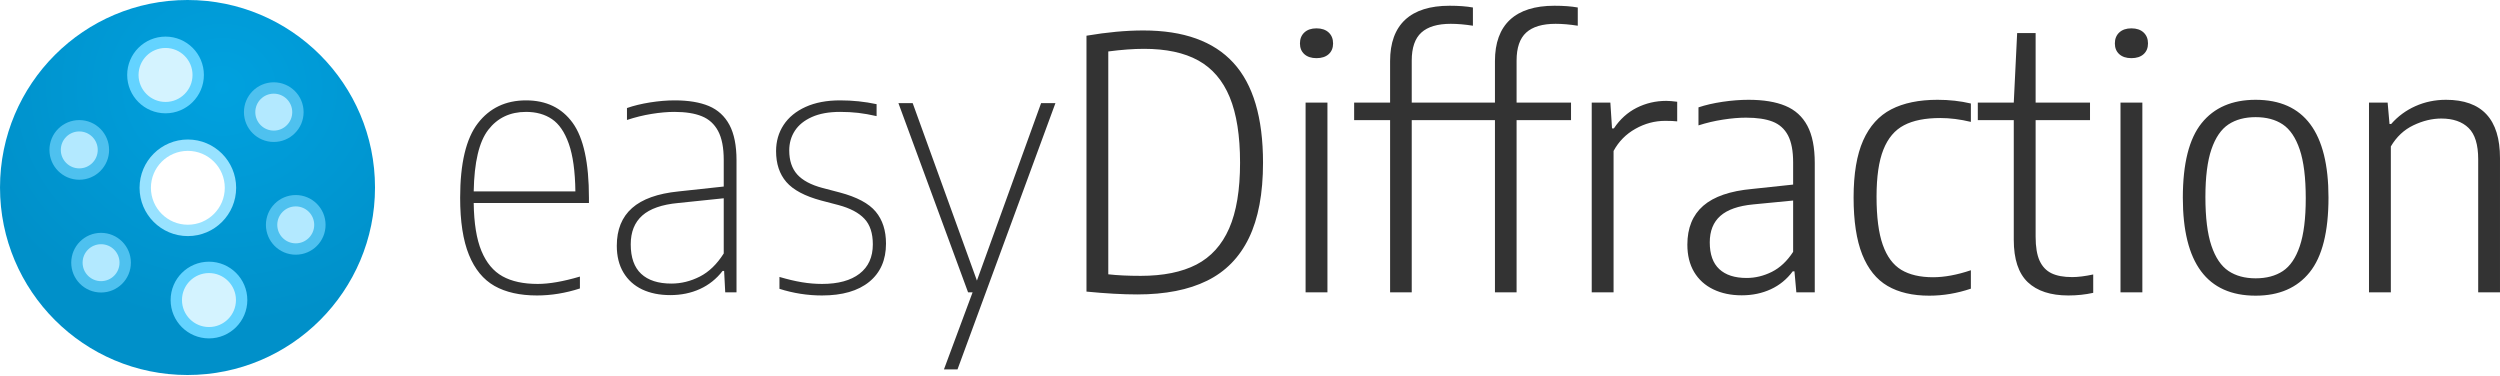
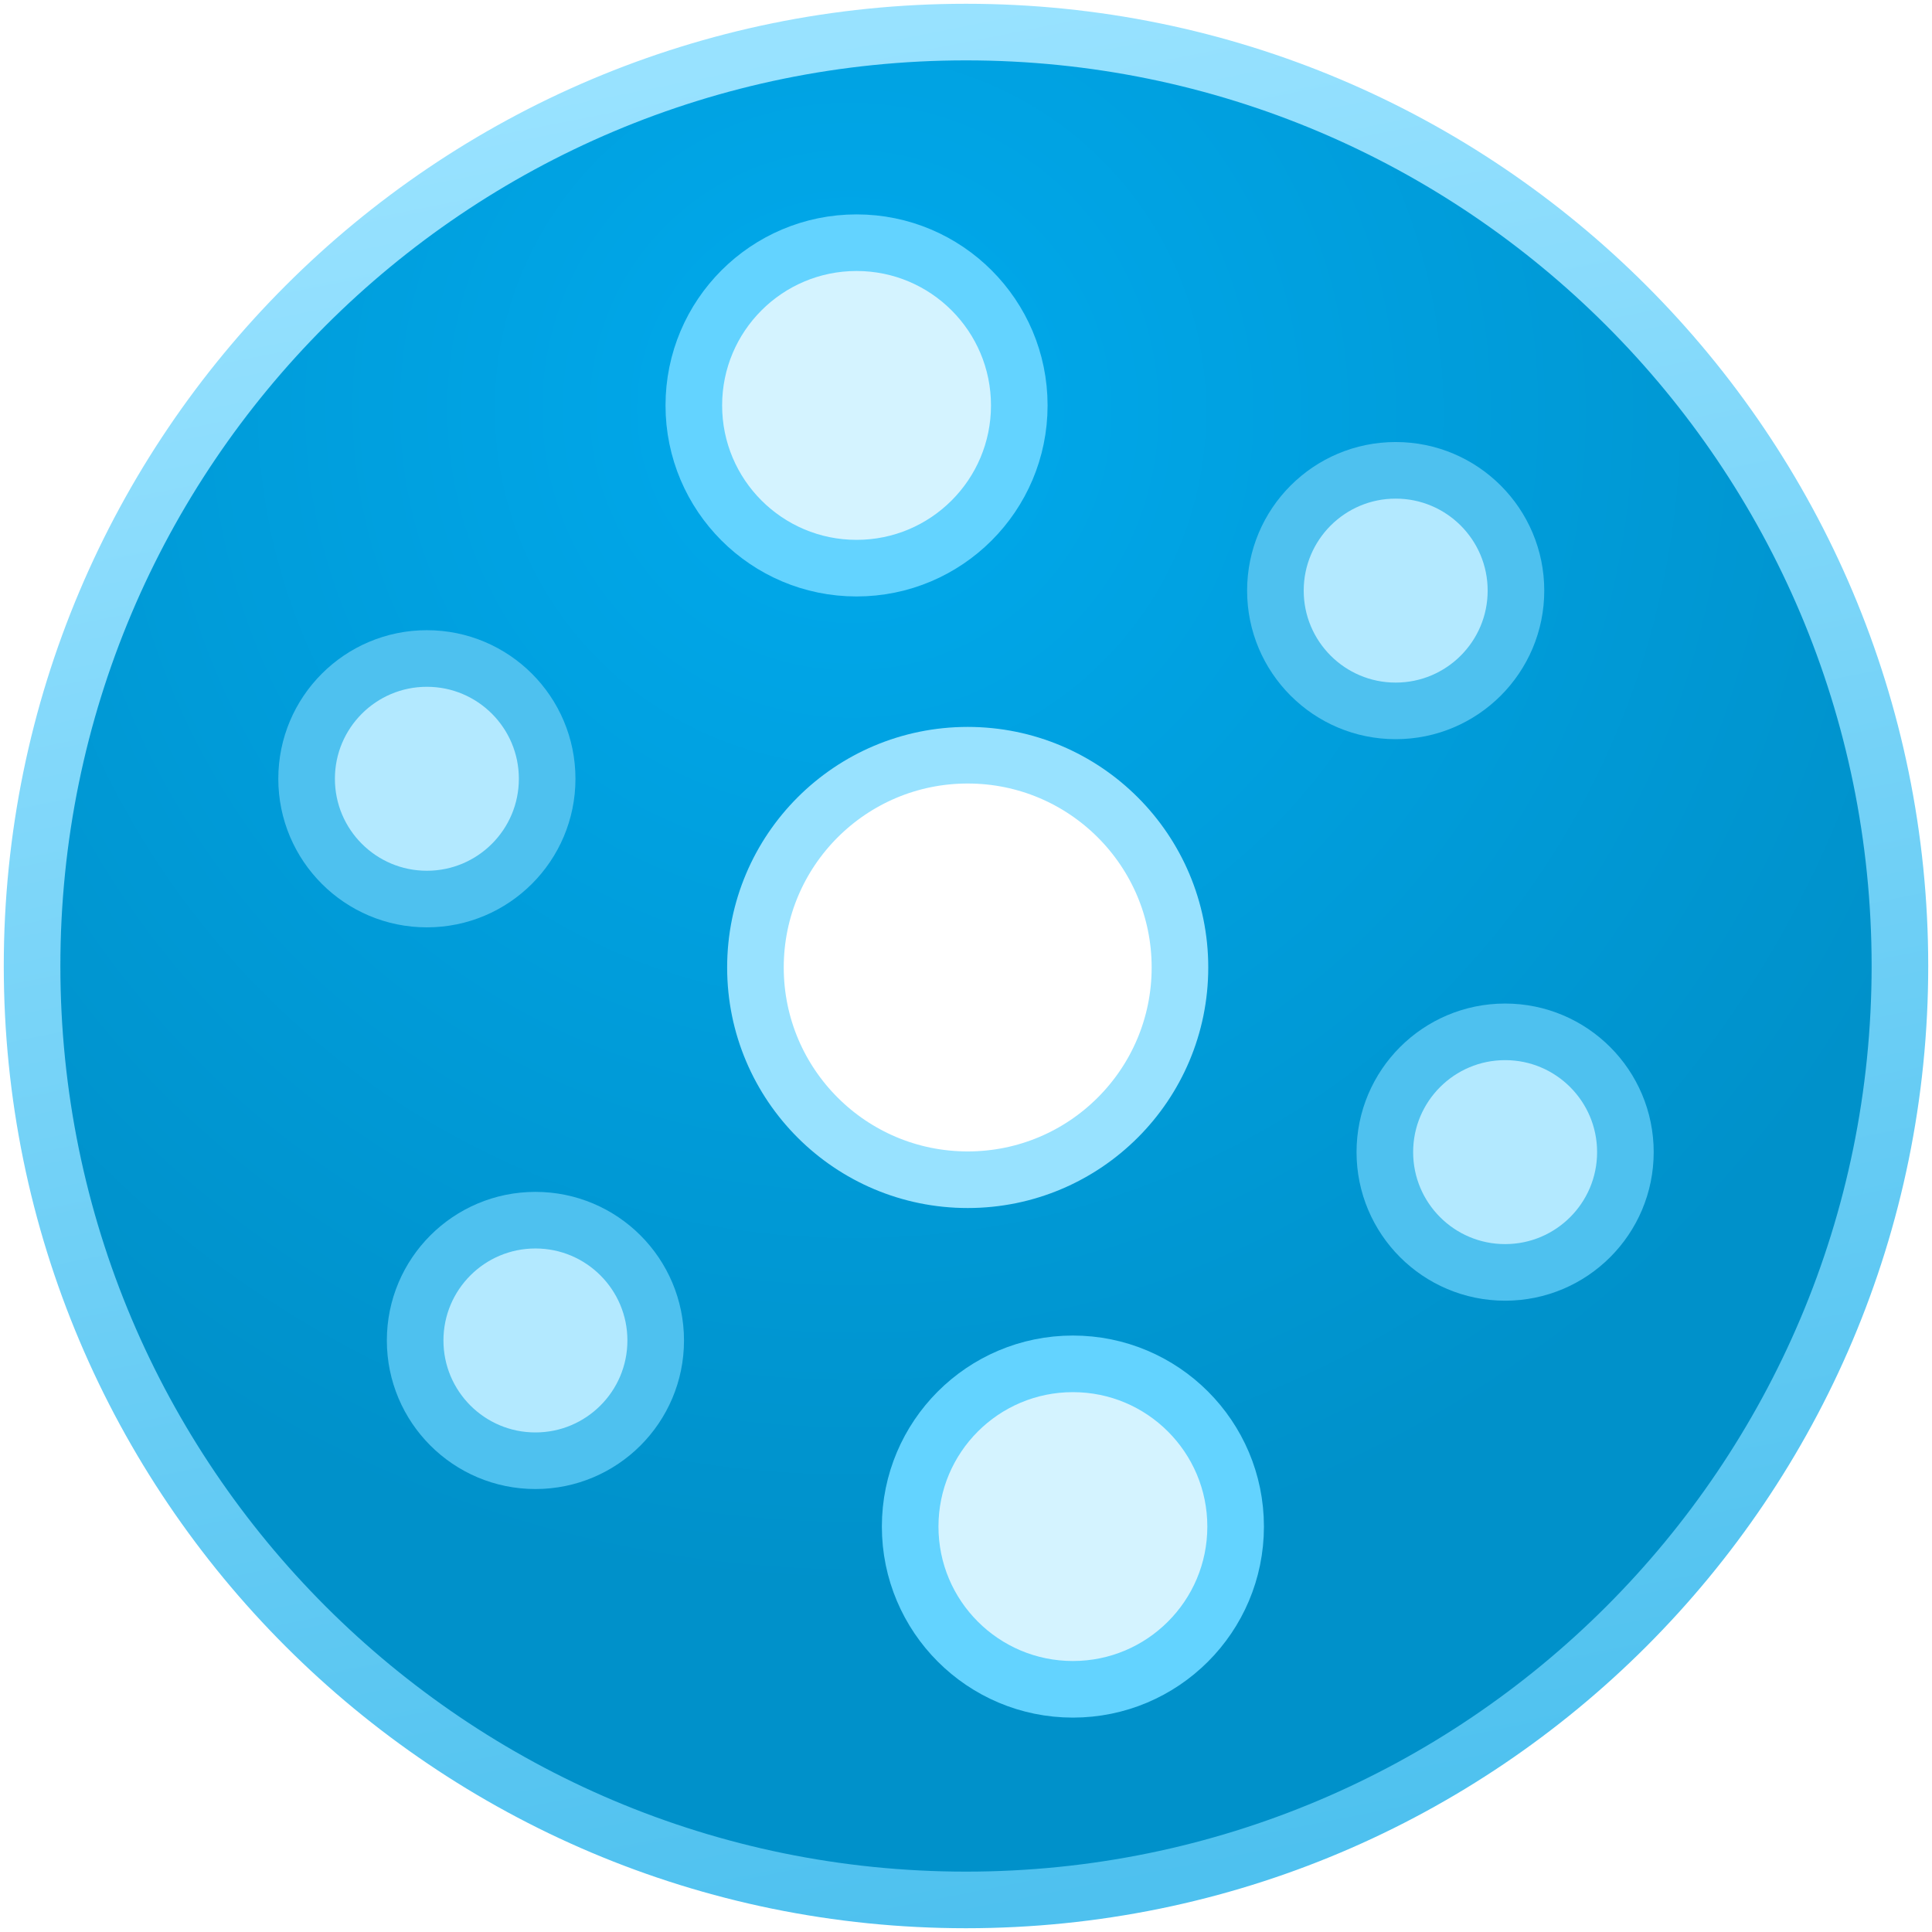
- <svg xmlns="http://www.w3.org/2000/svg" viewBox="0 0 4400 660">
+ <svg xmlns="http://www.w3.org/2000/svg" viewBox="0 0 1024 1024">
  <defs>
-     <radialGradient id="gradient-1" gradientUnits="userSpaceOnUse" cx="224.993" cy="144.223" r="330" gradientTransform="matrix(1.388846, 0.003565, -0.003263, 1.271131, 79.27342, -31.17323)">
-       <stop offset="0" style="stop-color: rgb(0, 161, 223);" />
-       <stop offset="1" style="stop-color: rgb(0, 144, 201);" />
+     <radialGradient id="gradient-1" gradientUnits="userSpaceOnUse" cx="152.286" cy="126.898" r="330" gradientTransform="matrix(0.638467, -1.091841, 1.097297, 0.641658, 52.72718, 218.4342)">
+       <stop offset="0" style="stop-color: rgb(0, 170, 237);" />
+       <stop offset="1" style="stop-color: rgb(0, 145, 202);" />
    </radialGradient>
+     <linearGradient id="gradient-0" gradientUnits="userSpaceOnUse" x1="330" y1="0" x2="330" y2="660" gradientTransform="matrix(0.980745, -0.195296, 0.195753, 0.983035, -58.66324, 70.69793)">
+       <stop offset="0" style="stop-color: rgb(152, 226, 255);" />
+       <stop offset="1" style="stop-color: rgb(78, 193, 239);" />
+     </linearGradient>
  </defs>
-   <g transform="matrix(1, 0, 0, 1, 0.015869, 0)">
+   <g transform="matrix(1.5, 0, 0, 1.5, 17, 17)">
    <g>
-       <circle style="fill: url(#gradient-1); stroke-width: 20px;" cx="330" cy="330" r="330" />
+       <circle style="fill: url(#gradient-1); stroke: url(#gradient-0); stroke-width: 20px;" cx="330" cy="330" r="330" />
      <g transform="matrix(1, 0, 0, 1, 76.24352, 77.18349)">
-         <circle style="stroke-width: 20px; fill: rgb(255, 255, 255); stroke: rgb(152, 226, 255);" cx="254.358" cy="253.337" r="75" />
-         <circle style="stroke-width: 20px; fill: rgb(212, 243, 255); stroke: rgb(99, 211, 255);" cx="215.084" cy="54.739" r="57.5" />
-         <circle style="stroke-width: 20px; stroke: rgb(78, 193, 239); fill: rgb(179, 233, 255);" cx="63.26" cy="186.66" r="42.5" />
-         <circle style="stroke-width: 20px; stroke: rgb(78, 193, 239); fill: rgb(179, 233, 255);" cx="405.584" cy="120.172" r="42.5" />
-         <circle style="stroke-width: 20px; stroke: rgb(78, 193, 239); fill: rgb(179, 233, 255);" cx="444.253" cy="318.582" r="42.5" />
-         <circle style="stroke-width: 20px; stroke: rgb(78, 193, 239); fill: rgb(179, 233, 255);" cx="101.614" cy="385.13" r="42.5" />
-         <circle style="stroke-width: 20px; fill: rgb(212, 243, 255); stroke: rgb(99, 211, 255);" cx="291.529" cy="450.894" r="57.5" />
+         <circle style="fill: rgb(255, 255, 255); stroke: rgb(152, 226, 255); stroke-width: 20px;" cx="254.358" cy="253.337" r="75" />
+         <circle style="fill: rgb(212, 243, 255); stroke: rgb(99, 211, 255); stroke-width: 20px;" cx="215.084" cy="54.739" r="57.5" />
+         <circle style="stroke: rgb(78, 193, 239); fill: rgb(179, 233, 255); stroke-width: 20px;" cx="63.26" cy="186.66" r="42.5" />
+         <circle style="stroke: rgb(78, 193, 239); fill: rgb(179, 233, 255); stroke-width: 20px;" cx="405.584" cy="120.172" r="42.5" />
+         <circle style="stroke: rgb(78, 193, 239); fill: rgb(179, 233, 255); stroke-width: 20px;" cx="444.253" cy="318.582" r="42.5" />
+         <circle style="stroke: rgb(78, 193, 239); fill: rgb(179, 233, 255); stroke-width: 20px;" cx="101.614" cy="385.13" r="42.5" />
+         <circle style="fill: rgb(212, 243, 255); stroke: rgb(99, 211, 255); stroke-width: 20px;" cx="291.529" cy="450.894" r="57.5" />
      </g>
-     </g>
-     <g transform="matrix(1.380816, 0, 0, 1.380816, 2188.803, -1178.468)">
-       <path d="M -834.494 1105.523 L -834.494 1112.214 L -981.377 1112.214 C -981.045 1137.934 -977.76 1158.323 -971.506 1173.366 C -965.247 1188.414 -956.288 1199.175 -944.636 1205.648 C -932.982 1212.131 -918.032 1215.359 -899.792 1215.359 C -885.079 1215.359 -867.139 1212.226 -845.994 1205.976 L -845.994 1221.134 C -864.415 1227.085 -882.654 1230.062 -900.71 1230.062 C -922.476 1230.062 -940.532 1226.007 -954.864 1217.923 C -969.156 1209.783 -980.021 1196.575 -987.439 1178.295 C -994.914 1159.959 -998.653 1135.707 -998.653 1105.523 C -998.653 1061.738 -991.123 1030.081 -976.087 1010.58 C -961.048 991.115 -940.572 981.385 -914.67 981.385 C -888.91 981.385 -869.094 990.944 -855.225 1010.051 C -841.401 1029.169 -834.494 1060.987 -834.494 1105.523 Z M -914.67 996.08 C -934.984 996.08 -951.008 1003.675 -962.754 1018.847 C -974.519 1034.029 -980.718 1060.229 -981.377 1097.449 L -851.771 1097.449 C -852.099 1071.86 -854.888 1051.604 -860.164 1036.692 C -865.432 1021.818 -872.597 1011.348 -881.668 1005.259 C -890.693 999.138 -901.688 996.08 -914.67 996.08 Z M -725.094 981.385 C -707.658 981.385 -693.184 983.786 -681.658 988.598 C -670.139 993.449 -661.375 1001.509 -655.356 1012.744 C -649.392 1023.986 -646.397 1038.966 -646.397 1057.69 L -646.397 1226.051 L -660.782 1226.051 L -662.187 1198.829 L -664.168 1198.829 C -671.977 1208.932 -681.561 1216.582 -692.939 1221.792 C -704.32 1226.992 -716.96 1229.6 -730.879 1229.6 C -744.459 1229.6 -756.381 1227.197 -766.625 1222.382 C -776.828 1217.52 -784.779 1210.378 -790.462 1200.92 C -796.152 1191.474 -798.987 1180.06 -798.987 1166.675 C -798.987 1146.122 -792.501 1130.108 -779.532 1118.644 C -766.599 1107.186 -746.858 1100.123 -720.299 1097.449 L -662.686 1091.215 L -662.686 1057.292 C -662.686 1041.63 -665.086 1029.346 -669.88 1020.42 C -674.677 1011.491 -681.616 1005.214 -690.68 1001.59 C -699.705 997.914 -711.341 996.08 -725.585 996.08 C -734.377 996.08 -744.04 996.936 -754.565 998.632 C -765.142 1000.342 -775.63 1002.922 -786.021 1006.382 L -786.021 991.162 C -777.556 988.187 -767.752 985.802 -756.618 984.004 C -745.525 982.251 -735.018 981.385 -725.094 981.385 Z M -729.392 1214.903 C -716.939 1214.903 -704.853 1211.925 -693.152 1205.976 C -681.496 1200.027 -671.339 1190.214 -662.686 1176.513 L -662.686 1106.185 L -720.787 1112.214 C -741.429 1114.141 -756.662 1119.451 -766.486 1128.163 C -776.309 1136.868 -781.225 1149.105 -781.225 1164.904 C -781.225 1181.698 -776.777 1194.232 -767.899 1202.498 C -759.013 1210.771 -746.175 1214.903 -729.392 1214.903 Z M -537.447 1230.062 C -555.828 1230.062 -573.899 1227.241 -591.672 1221.592 L -591.672 1206.441 C -581.148 1209.532 -571.599 1211.797 -563.041 1213.196 C -554.443 1214.637 -545.911 1215.359 -537.447 1215.359 C -516.818 1215.359 -500.848 1211.014 -489.567 1202.308 C -478.291 1193.597 -472.642 1181.13 -472.642 1164.904 C -472.642 1150.729 -476.216 1139.858 -483.364 1132.294 C -490.465 1124.685 -501.462 1118.86 -516.366 1114.844 L -538.432 1109.069 C -559.354 1103.429 -574.182 1095.537 -582.923 1085.385 C -591.634 1075.272 -595.97 1062.167 -595.97 1046.078 C -595.97 1033.607 -592.784 1022.503 -586.386 1012.744 C -579.992 1002.989 -570.641 995.314 -558.325 989.719 C -546.006 984.158 -531.36 981.385 -514.382 981.385 C -498.418 981.385 -482.899 983.003 -467.848 986.232 L -467.848 1001.462 C -476.365 999.536 -484.165 998.163 -491.259 997.32 C -498.418 996.494 -506.123 996.08 -514.382 996.08 C -528.636 996.08 -540.598 998.245 -550.28 1002.578 C -559.97 1006.904 -567.201 1012.744 -571.998 1020.093 C -576.791 1027.447 -579.192 1035.819 -579.192 1045.228 C -579.192 1058 -575.807 1068.192 -569.042 1075.797 C -562.225 1083.363 -551.531 1089.098 -536.956 1092.986 L -514.882 1098.763 C -492.984 1104.586 -477.678 1112.738 -468.975 1123.241 C -460.234 1133.735 -455.859 1147.317 -455.859 1163.986 C -455.859 1184.799 -462.985 1201.039 -477.226 1212.675 C -491.478 1224.27 -511.548 1230.062 -537.447 1230.062 Z M -339.972 1211.098 L -258.172 984.922 L -239.909 984.922 L -364.718 1324.278 L -381.998 1324.278 L -345.475 1226.051 L -351.253 1226.051 L -440.032 984.922 L -421.843 984.922 L -339.972 1211.098 Z" style="fill: rgb(51, 51, 51); white-space: pre;" />
-       <path d="M -135.582 1228.749 C -154.108 1228.749 -175.68 1227.544 -200.325 1225.132 L -200.325 898.971 C -174.091 894.51 -149.942 892.277 -127.904 892.277 C -76.514 892.277 -38.247 906.014 -13.11 933.478 C 12.101 960.906 24.694 1003.363 24.694 1060.841 C 24.694 1100.123 18.699 1132.123 6.704 1156.831 C -5.278 1181.553 -23.062 1199.697 -46.668 1211.289 C -70.262 1222.925 -99.91 1228.749 -135.582 1228.749 Z M -131.215 1205.063 C -102.446 1205.063 -78.772 1200.27 -60.211 1190.691 C -41.634 1181.06 -27.723 1165.693 -18.463 1144.562 C -9.192 1123.432 -4.572 1095.537 -4.572 1060.841 C -4.572 1026.463 -8.959 998.619 -17.756 977.315 C -26.539 956.057 -39.899 940.457 -57.812 930.532 C -75.722 920.645 -98.754 915.697 -126.919 915.697 C -140.491 915.697 -155.704 916.814 -172.539 919.046 L -172.539 1203.09 C -161.159 1204.398 -147.384 1205.063 -131.215 1205.063 Z M 106.802 1226.051 L 78.952 1226.051 L 78.952 984.269 L 106.802 984.269 L 106.802 1226.051 Z M 92.846 927.585 C 86.312 927.585 81.161 925.889 77.404 922.53 C 73.629 919.158 71.762 914.589 71.762 908.813 C 71.762 902.996 73.629 898.331 77.404 894.837 C 81.161 891.34 86.312 889.591 92.846 889.591 C 99.423 889.591 104.592 891.34 108.355 894.837 C 112.114 898.331 114 902.996 114 908.813 C 114 914.589 112.114 919.158 108.355 922.53 C 104.592 925.889 99.423 927.585 92.846 927.585 Z M 263.957 883.813 C 247.175 883.813 234.692 887.537 226.514 894.966 C 218.334 902.403 214.245 914.302 214.245 930.66 L 214.245 984.269 L 283.628 984.269 L 283.628 1006.574 L 214.245 1006.574 L 214.245 1226.051 L 186.666 1226.051 L 186.666 1006.574 L 140.836 1006.574 L 140.836 984.269 L 186.666 984.269 L 186.666 931.315 C 186.666 908.138 193.068 890.567 205.853 878.631 C 218.68 866.737 237.556 860.784 262.474 860.784 C 274.185 860.784 284.101 861.525 292.229 863.013 L 292.229 886.237 C 282.03 884.625 272.606 883.813 263.957 883.813 Z M 397.597 883.813 C 380.821 883.813 368.335 887.537 360.159 894.966 C 351.98 902.403 347.891 914.302 347.891 930.66 L 347.891 984.269 L 417.278 984.269 L 417.278 1006.574 L 347.891 1006.574 L 347.891 1226.051 L 320.314 1226.051 L 320.314 1006.574 L 274.486 1006.574 L 274.486 984.269 L 320.314 984.269 L 320.314 931.315 C 320.314 908.138 326.709 890.567 339.49 878.631 C 352.328 866.737 371.203 860.784 396.12 860.784 C 407.82 860.784 417.747 861.525 425.877 863.013 L 425.877 886.237 C 415.678 884.625 406.252 883.813 397.597 883.813 Z M 443.661 1226.051 L 443.661 984.269 L 467.421 984.269 L 469.535 1017.077 L 471.941 1017.077 C 479.644 1005.48 489.324 996.737 500.987 990.829 C 512.694 984.969 525.241 982.032 538.644 982.032 C 542.35 982.032 547.003 982.418 552.606 983.153 L 552.606 1008.151 C 549.078 1007.716 543.958 1007.498 537.23 1007.498 C 523.975 1007.498 511.321 1010.89 499.294 1017.666 C 487.307 1024.398 478.046 1033.809 471.509 1045.874 L 471.509 1226.051 L 443.661 1226.051 Z M 643.547 980.662 C 662.584 980.662 678.262 983.237 690.58 988.402 C 702.894 993.523 712.208 1001.964 718.506 1013.732 C 724.799 1025.497 727.947 1041.357 727.947 1061.297 L 727.947 1226.051 L 704.474 1226.051 L 702.073 1199.286 L 699.881 1199.286 C 692.364 1209.391 683.058 1217.003 671.966 1222.12 C 660.821 1227.278 648.459 1229.864 634.878 1229.864 C 621.147 1229.864 609.044 1227.325 598.561 1222.249 C 588.078 1217.182 579.94 1209.8 574.159 1200.137 C 568.425 1190.472 565.559 1178.858 565.559 1165.297 C 565.559 1144.041 572.307 1127.526 585.795 1115.759 C 599.341 1103.996 620.081 1096.847 648.06 1094.298 L 700.38 1088.726 L 700.38 1060.386 C 700.38 1045.811 698.193 1034.356 693.82 1025.999 C 689.4 1017.689 682.872 1011.847 674.216 1008.472 C 665.616 1005.116 654.335 1003.426 640.37 1003.426 C 631.438 1003.426 621.665 1004.26 611.041 1005.92 C 600.367 1007.544 589.933 1009.991 579.734 1013.275 L 579.734 990.306 C 588.523 987.335 598.747 984.969 610.403 983.219 C 622.109 981.513 633.159 980.662 643.547 980.662 Z M 641.147 1207.757 C 652.153 1207.757 662.874 1205.144 673.301 1199.944 C 683.691 1194.741 692.708 1186.244 700.38 1174.48 L 700.38 1109.069 L 649.54 1113.991 C 630.643 1115.774 616.681 1120.657 607.658 1128.619 C 598.628 1136.574 594.113 1147.846 594.113 1162.414 C 594.113 1177.582 598.153 1188.938 606.244 1196.469 C 614.286 1203.987 625.919 1207.757 641.147 1207.757 Z M 873.907 1230.323 C 852.608 1230.323 834.89 1226.184 820.735 1217.923 C 806.582 1209.655 795.82 1196.289 788.44 1177.832 C 781.107 1159.367 777.441 1135.178 777.441 1105.262 C 777.441 1075.03 781.504 1050.782 789.633 1032.497 C 797.818 1014.168 809.74 1000.954 825.388 992.86 C 841.092 984.726 860.766 980.662 884.409 980.662 C 899.444 980.662 913.615 982.237 926.928 985.385 L 926.928 1008.811 C 913.301 1005.526 900.322 1003.889 888.006 1003.889 C 868.821 1003.889 853.397 1006.946 841.752 1013.07 C 830.04 1019.154 821.278 1029.491 815.448 1044.106 C 809.613 1058.677 806.701 1078.685 806.701 1104.151 C 806.701 1130.043 809.335 1150.464 814.6 1165.426 C 819.863 1180.385 827.735 1191.032 838.215 1197.387 C 848.707 1203.678 862.193 1206.829 878.691 1206.829 C 893.22 1206.829 909.306 1203.857 926.928 1197.911 L 926.928 1221.397 C 909.306 1227.351 891.625 1230.323 873.907 1230.323 Z M 1056 1206.632 C 1063.519 1206.632 1072.478 1205.519 1082.869 1203.29 L 1082.869 1226.714 C 1072.799 1228.937 1062.253 1230.062 1051.2 1230.062 C 1028.64 1230.062 1011.382 1224.413 999.445 1213.129 C 987.553 1201.798 981.606 1183.78 981.606 1159.064 L 981.606 1006.574 L 935.767 1006.574 L 935.767 984.269 L 981.606 984.269 L 985.912 895.62 L 1009.46 895.62 L 1009.46 984.269 L 1078.781 984.269 L 1078.781 1006.574 L 1009.46 1006.574 L 1009.46 1155.258 C 1009.46 1168.068 1011.133 1178.203 1014.468 1185.641 C 1017.855 1193.07 1022.881 1198.431 1029.555 1201.715 C 1036.276 1205.002 1045.088 1206.632 1056 1206.632 Z M 1145.501 1226.051 L 1117.646 1226.051 L 1117.646 984.269 L 1145.501 984.269 L 1145.501 1226.051 Z M 1131.539 927.585 C 1125.004 927.585 1119.858 925.889 1116.101 922.53 C 1112.34 919.158 1110.46 914.589 1110.46 908.813 C 1110.46 902.996 1112.34 898.331 1116.101 894.837 C 1119.858 891.34 1125.004 889.591 1131.539 889.591 C 1138.119 889.591 1143.293 891.34 1147.052 894.837 C 1150.807 898.331 1152.694 902.996 1152.694 908.813 C 1152.694 914.589 1150.807 919.158 1147.052 922.53 C 1143.293 925.889 1138.119 927.585 1131.539 927.585 Z M 1289.89 1230.323 C 1228.025 1230.323 1197.092 1188.723 1197.092 1105.523 C 1197.092 1061.91 1205.081 1030.198 1221.061 1010.384 C 1237.048 990.563 1259.982 980.662 1289.89 980.662 C 1351.797 980.662 1382.753 1022.191 1382.753 1105.262 C 1382.753 1148.872 1374.768 1180.603 1358.78 1200.464 C 1342.8 1220.364 1319.83 1230.323 1289.89 1230.323 Z M 1289.89 1208.212 C 1303.663 1208.212 1315.232 1205.123 1324.585 1198.959 C 1333.932 1192.742 1341.128 1182.163 1346.157 1167.2 C 1351.233 1152.237 1353.769 1131.902 1353.769 1106.185 C 1353.769 1079.98 1351.213 1059.279 1346.091 1044.106 C 1340.968 1028.935 1333.747 1018.243 1324.445 1012.025 C 1315.184 1005.852 1303.663 1002.771 1289.89 1002.771 C 1276.173 1002.771 1264.615 1005.852 1255.267 1012.025 C 1245.915 1018.243 1238.673 1028.815 1233.541 1043.785 C 1228.43 1058.732 1225.861 1079.018 1225.861 1104.604 C 1225.861 1130.8 1228.43 1151.498 1233.541 1166.675 C 1238.673 1181.851 1245.915 1192.571 1255.267 1198.829 C 1264.615 1205.082 1276.173 1208.212 1289.89 1208.212 Z M 1434.369 1226.051 L 1434.369 984.269 L 1458.14 984.269 L 1460.536 1011.491 L 1462.643 1011.491 C 1471.295 1001.655 1481.618 994.06 1493.605 988.73 C 1505.635 983.352 1518.603 980.662 1532.527 980.662 C 1578.403 980.662 1601.347 1005.441 1601.347 1054.997 L 1601.347 1226.051 L 1573.567 1226.051 L 1573.567 1056.38 C 1573.567 1037.791 1569.476 1024.51 1561.299 1016.548 C 1553.119 1008.546 1541.521 1004.538 1526.538 1004.538 C 1514.825 1004.538 1502.979 1007.414 1490.988 1013.137 C 1479.009 1018.87 1469.417 1027.858 1462.229 1040.104 L 1462.229 1226.051 L 1434.369 1226.051 Z" style="fill: rgb(51, 51, 51); white-space: pre;" />
    </g>
  </g>
</svg>
